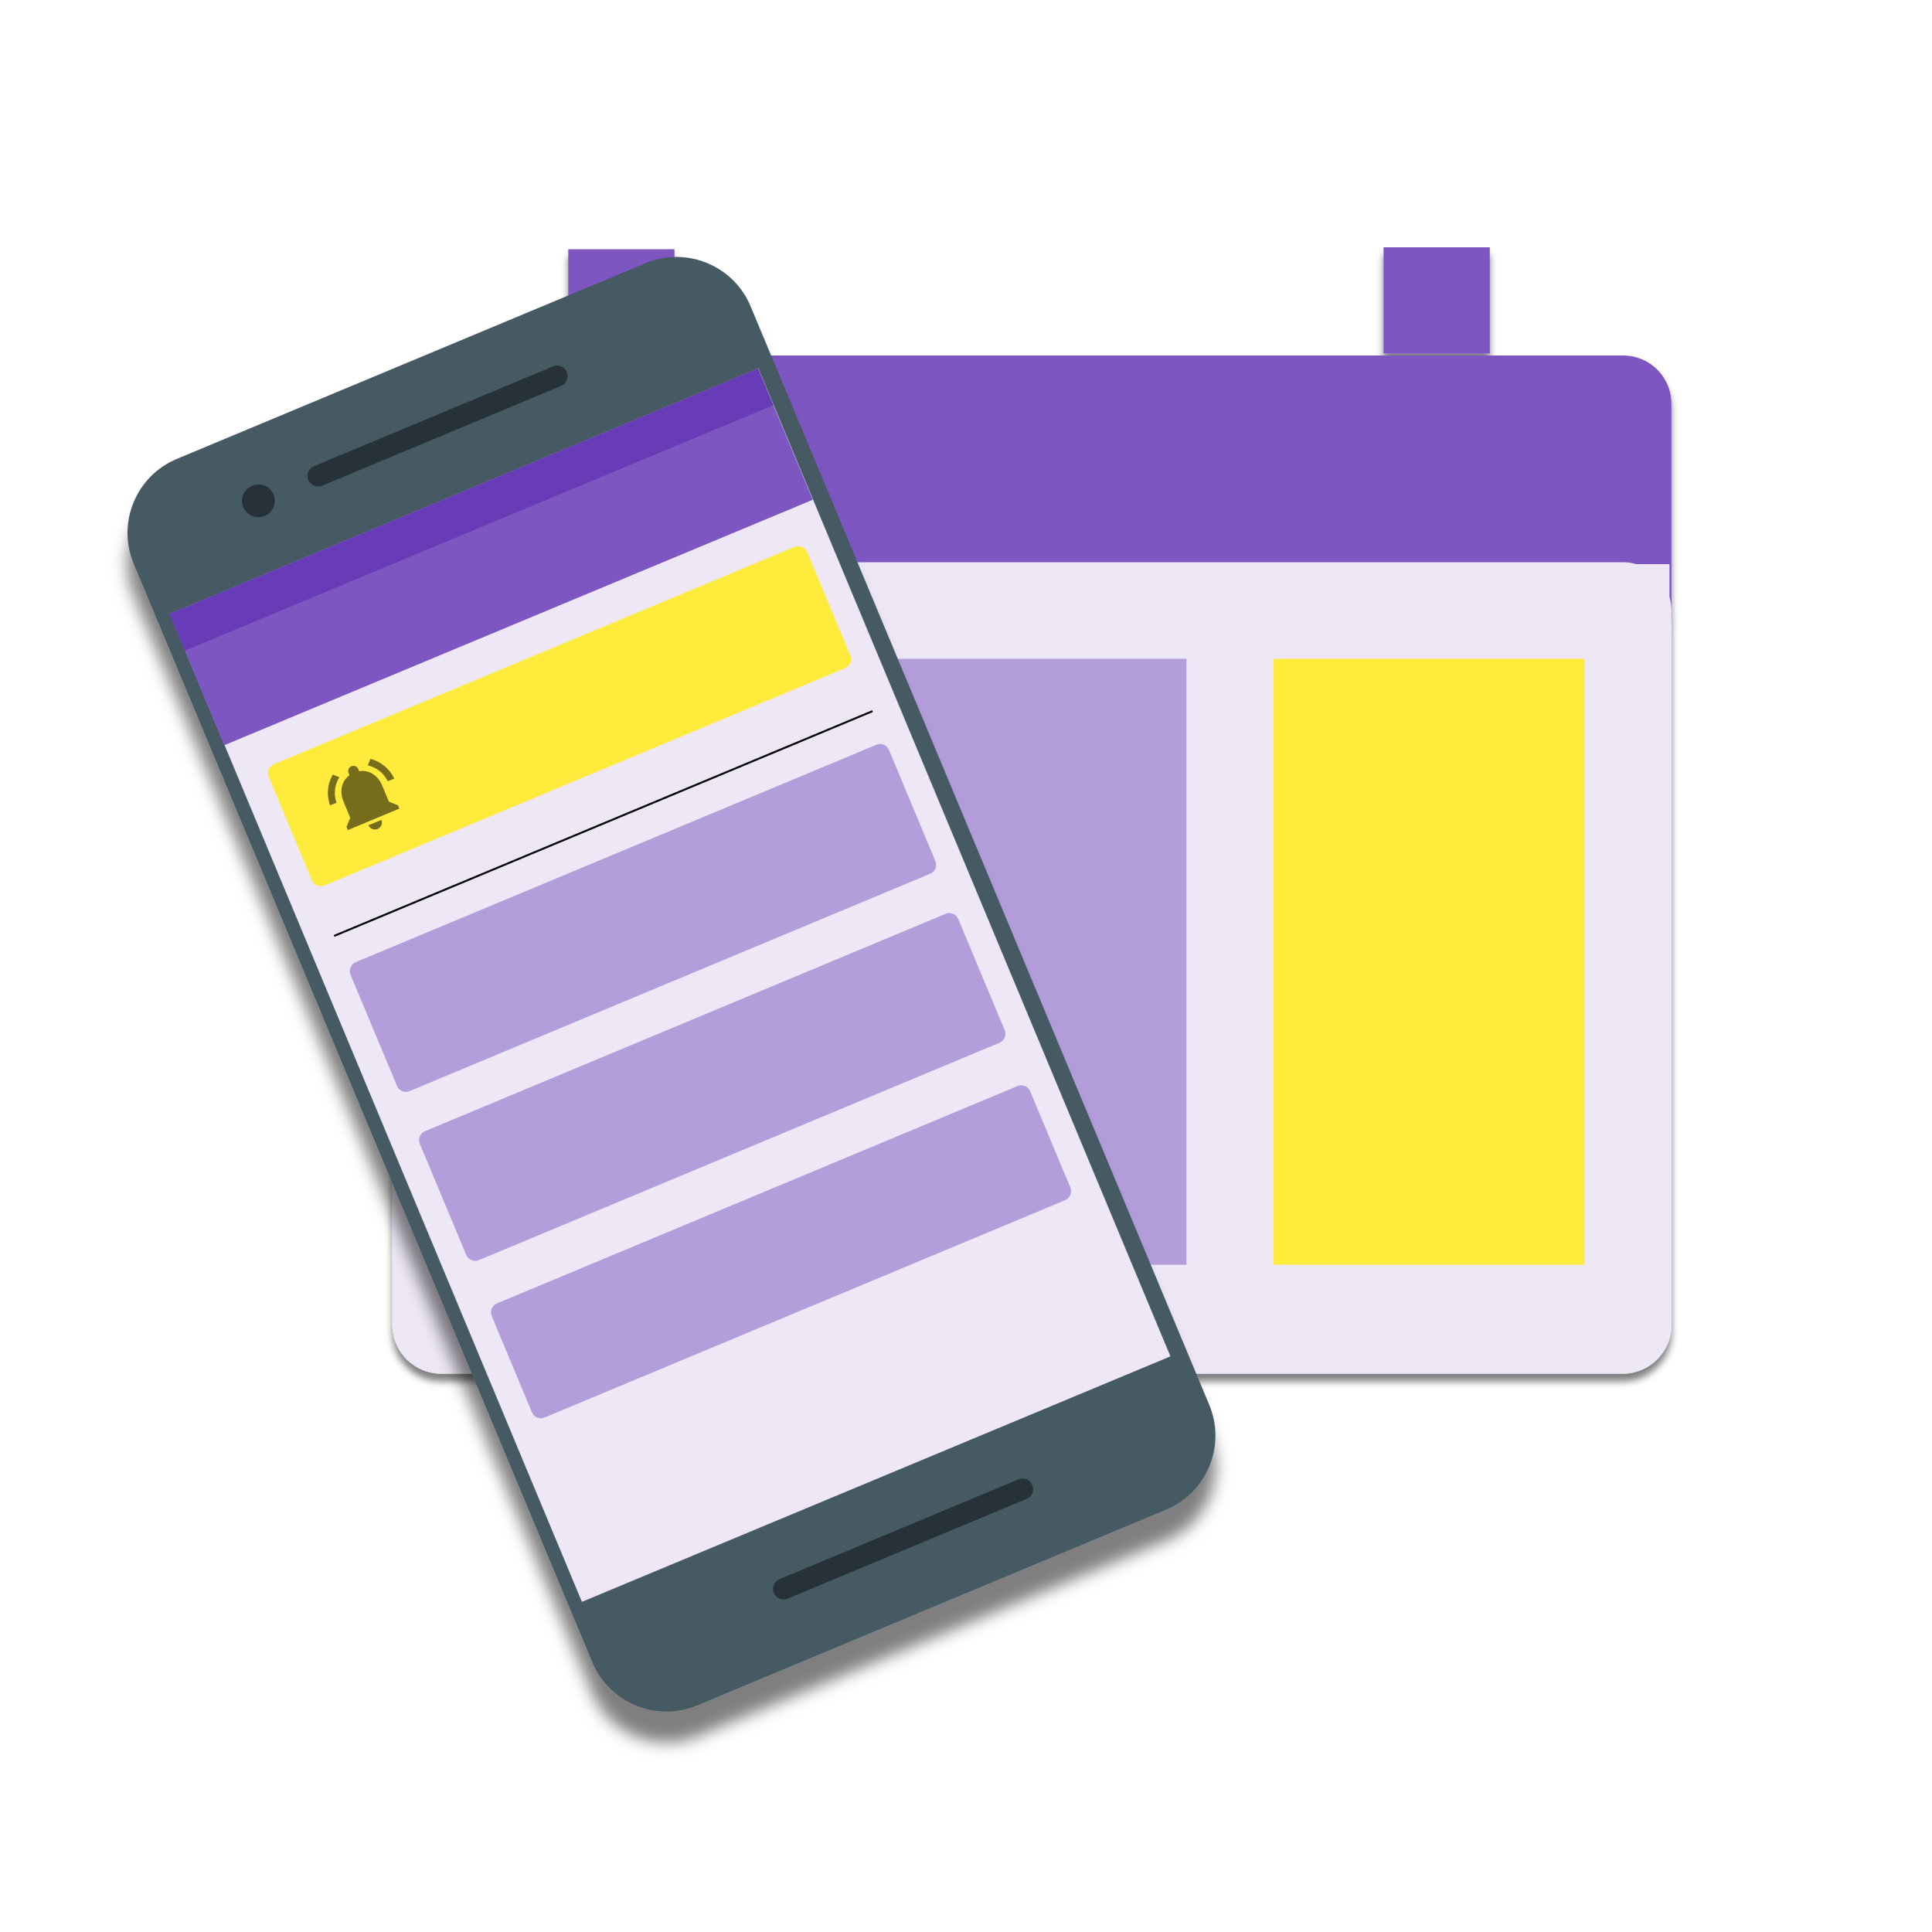
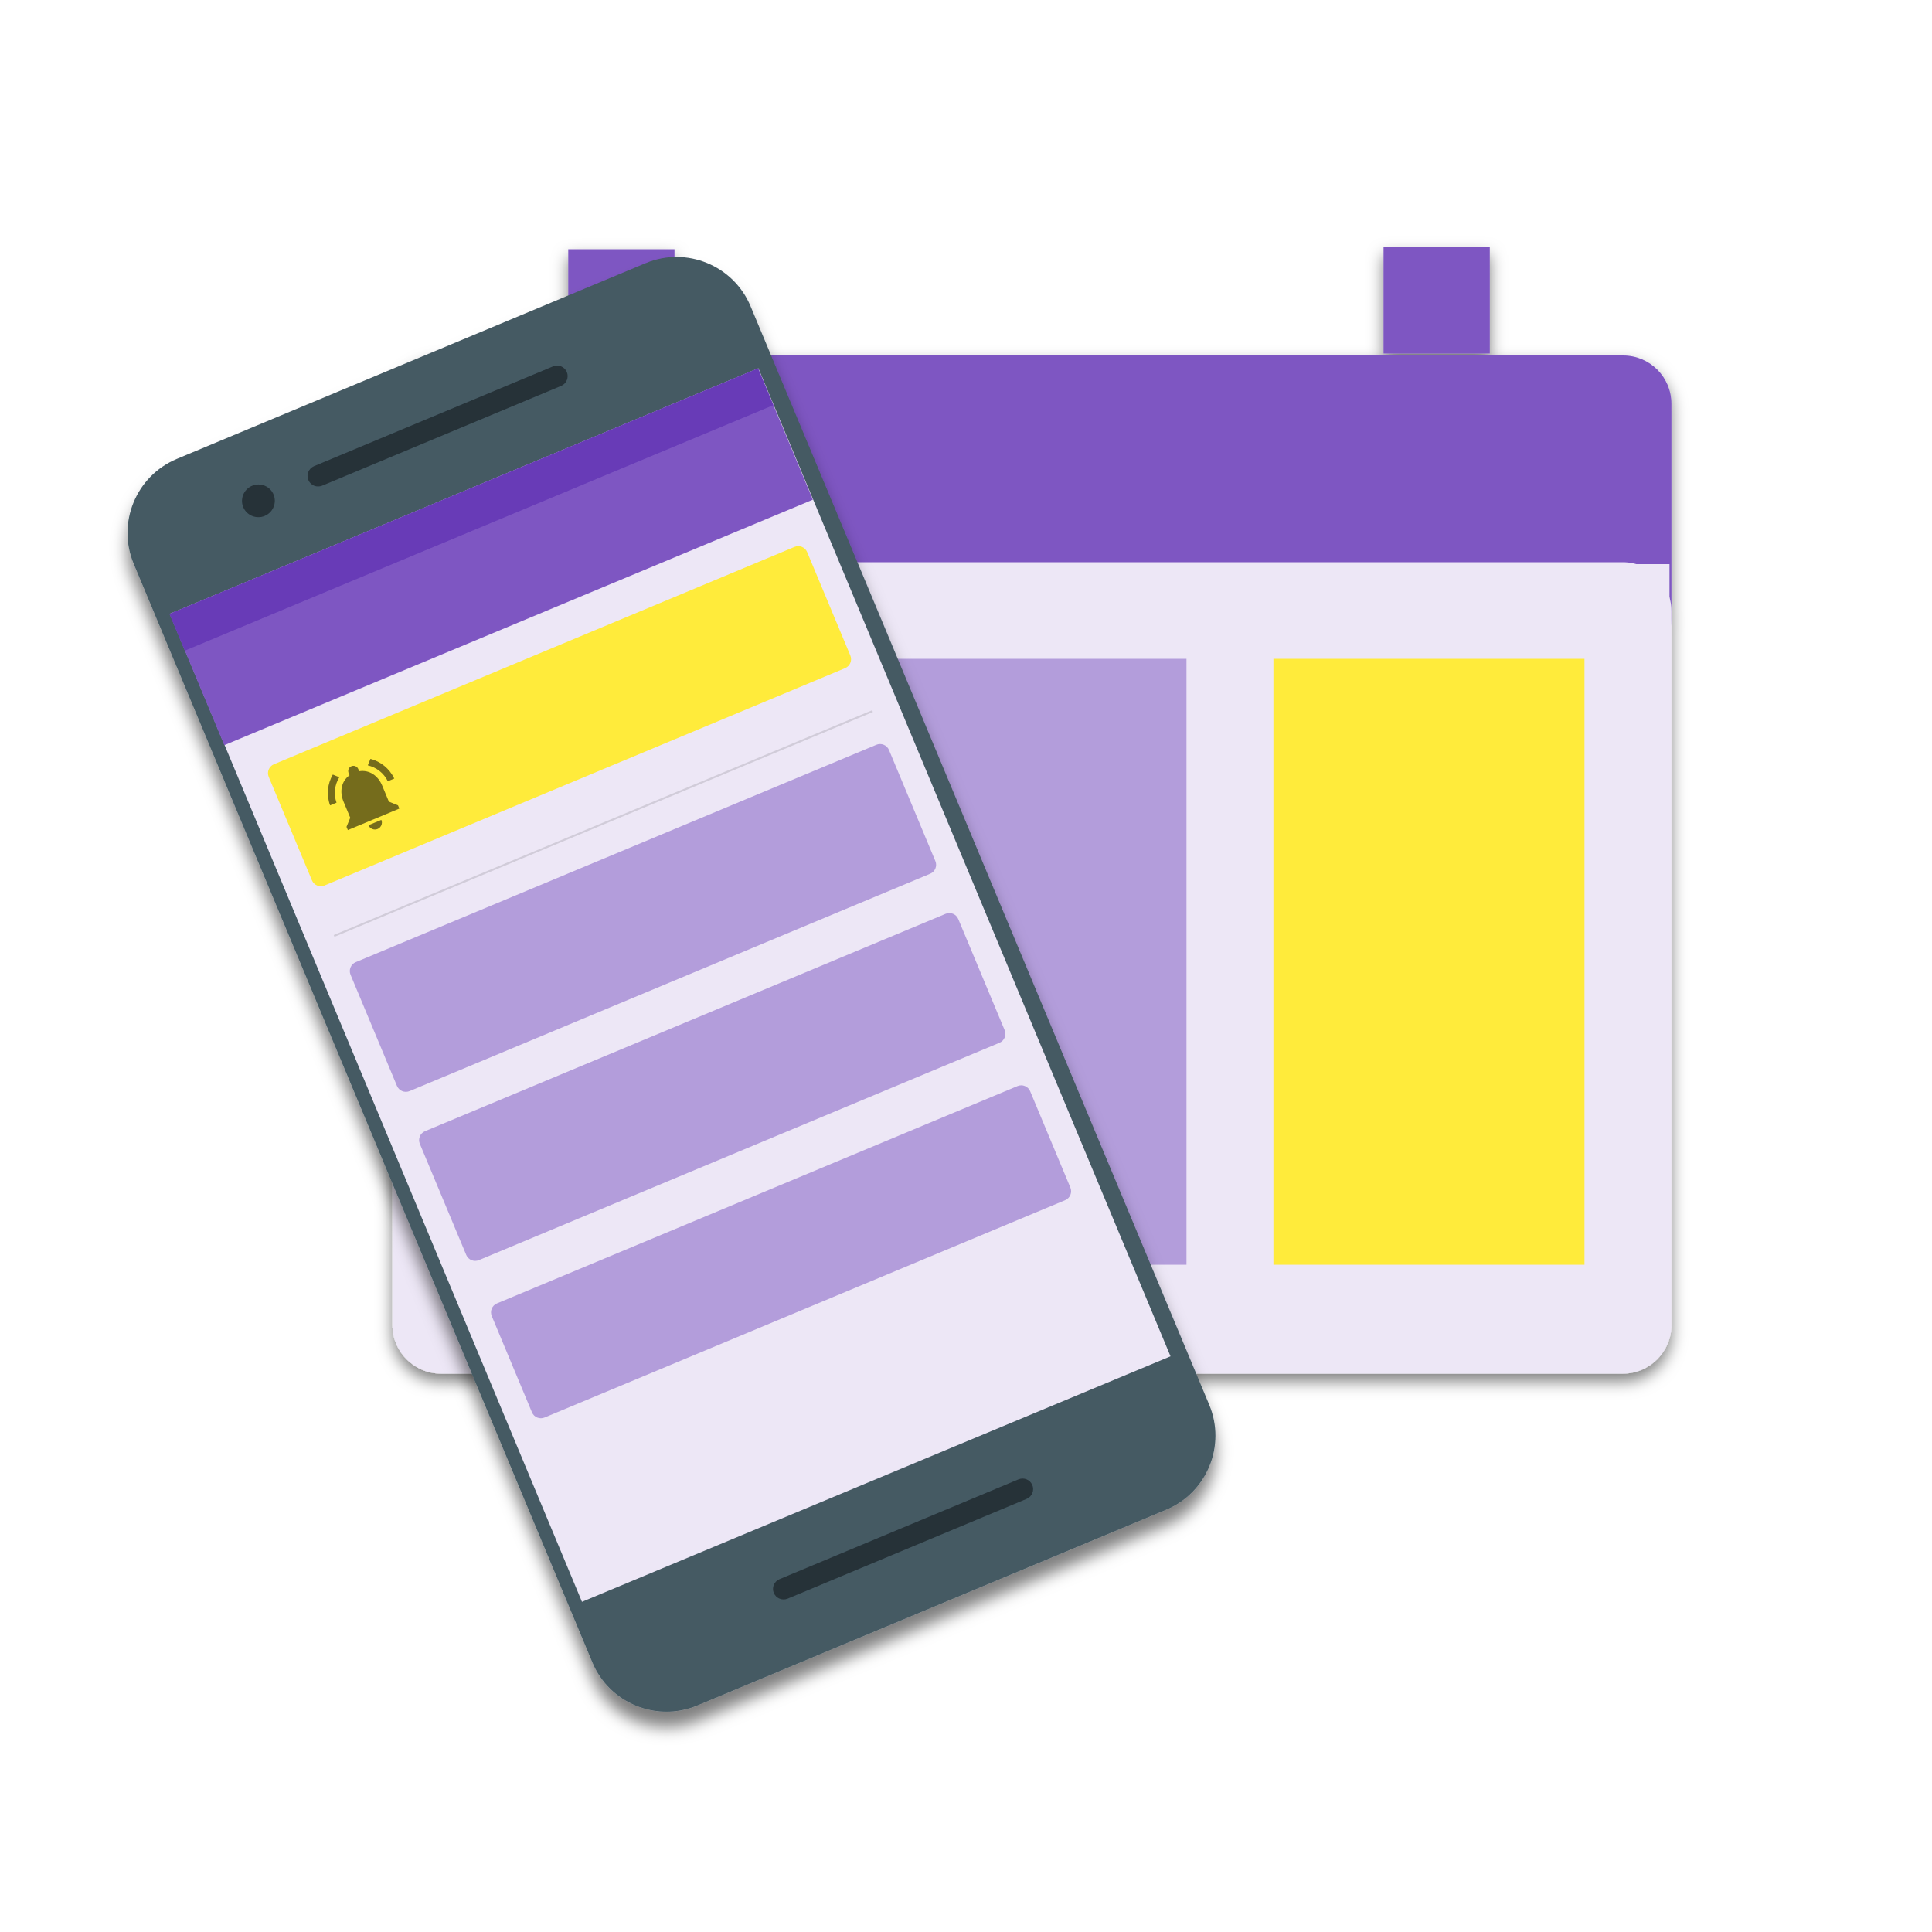
<svg xmlns="http://www.w3.org/2000/svg" style="isolation:isolate" viewBox="0 0 1000 1000" width="1000" height="1000">
-   <g id="Layer 0" filter="url(#4HBfEDY5xR90ynniht7juTqntU8Nvao8)">
+   <g id="Layer 0" filter="url(#qFLxutpM0zoxTqyGhjINWUDRNU3udwVt)">
    <g id="null">
      <path d=" M 228.077 184 L 840.167 184 C 853.94 184 865.122 195.182 865.122 208.955 L 865.122 320.045 C 865.122 333.818 853.94 345 840.167 345 L 228.077 345 C 214.304 345 203.122 333.818 203.122 320.045 L 203.122 208.955 C 203.122 195.182 214.304 184 228.077 184 Z " fill="rgb(126,87,194)" />
      <path d=" M 228.322 291 L 839.922 291 C 853.83 291 865.122 302.292 865.122 316.2 L 865.122 685.8 C 865.122 699.708 853.83 711 839.922 711 L 228.322 711 C 214.414 711 203.122 699.708 203.122 685.8 L 203.122 316.2 C 203.122 302.292 214.414 291 228.322 291 Z " fill="rgb(237,231,246)" />
      <rect x="294.122" y="129" width="55" height="55" transform="matrix(1,0,0,1,0,0)" fill="rgb(126,87,194)" />
      <rect x="202.122" y="292" width="662" height="50" transform="matrix(1,0,0,1,0,0)" fill="rgb(237,231,246)" />
      <rect x="257.122" y="341" width="152" height="313.622" transform="matrix(1,0,0,1,0,0)" fill="rgb(179,157,219)" />
      <rect x="455.122" y="341" width="159" height="313.622" transform="matrix(1,0,0,1,0,0)" fill="rgb(179,157,219)" />
      <rect x="659.128" y="341" width="161" height="313.622" transform="matrix(1,0,0,1,0,0)" fill="rgb(255,235,59)" />
      <rect x="716.122" y="128" width="55" height="55" transform="matrix(1,0,0,1,0,0)" fill="rgb(126,87,194)" />
    </g>
  </g>
  <defs>
-     <filter id="4HBfEDY5xR90ynniht7juTqntU8Nvao8" x="-200%" y="-200%" width="400%" height="400%">
+     <filter id="qFLxutpM0zoxTqyGhjINWUDRNU3udwVt" x="-200%" y="-200%" width="400%" height="400%">
      <feOffset in="SourceAlpha" result="offOut" dx="0" dy="4" />
-       <feGaussianBlur in="offOut" result="blurOut" stdDeviation="2" />
+       <feGaussianBlur in="offOut" result="blurOut" stdDeviation="4" />
      <feComponentTransfer in="blurOut" result="opacOut">
        <feFuncA type="table" tableValues="0 0.5" />
      </feComponentTransfer>
      <feBlend in="SourceGraphic" in2="opacOut" mode="normal" />
    </filter>
  </defs>
-   <g id="Layer 1" filter="url(#4HdmVWfyvxnYDGN1Ajiu0GfK0K4bvxsK)">
+   <g id="Layer 1" filter="url(#kUfSqteh2UsmzlAQwU2qFYJuvm0RF3QI)">
    <g id="null">
      <path d=" M 306.608 860.429 L 69.212 291.838 C 60.383 270.691 70.383 246.355 91.529 237.526 L 334.188 136.212 C 355.335 127.383 379.671 137.383 388.5 158.529 L 625.896 727.121 C 634.725 748.267 624.725 772.603 603.579 781.432 L 360.92 882.746 C 339.773 891.575 315.437 881.575 306.608 860.429 Z " fill="rgb(69,90,100)" />
    </g>
-     <rect x="69.817" y="344.927" width="554.032" height="330.025" transform="matrix(-0.385,-0.923,0.923,-0.385,9.715,1026.353)" fill="rgb(237,231,246)" />
+     <rect x="69.821" y="344.874" width="554.075" height="330.05" transform="matrix(-0.385,-0.923,0.923,-0.385,9.788,1026.321)" fill="rgb(237,231,246)" />
    <path d=" M 159.594 248.448 L 159.594 248.448 C 158.431 245.662 159.761 242.45 162.562 241.281 L 286.217 189.653 C 289.018 188.483 292.237 189.795 293.4 192.581 L 293.4 192.581 C 294.563 195.368 293.233 198.579 290.432 199.748 L 166.777 251.376 C 163.976 252.546 160.757 251.234 159.594 248.448 Z " fill="rgb(38,50,56)" />
    <path d=" M 400.524 824.522 L 400.524 824.522 C 399.361 821.736 400.691 818.525 403.492 817.355 L 527.147 765.727 C 529.948 764.558 533.167 765.87 534.33 768.656 L 534.33 768.656 C 535.493 771.442 534.163 774.654 531.362 775.823 L 407.707 827.451 C 404.906 828.621 401.688 827.308 400.524 824.522 Z " fill="rgb(38,50,56)" />
    <path d=" M 137.013 267.037 C 132.684 268.844 127.71 266.816 125.912 262.51 C 124.114 258.205 126.17 253.242 130.499 251.434 C 134.828 249.627 139.802 251.655 141.6 255.961 C 143.397 260.266 141.342 265.229 137.013 267.037 Z " fill="rgb(38,50,56)" />
    <path d=" M 275.334 731.018 L 254.529 681.187 C 253.465 678.641 254.67 675.71 257.216 674.647 L 526.673 562.144 C 529.22 561.081 532.15 562.285 533.214 564.832 L 554.019 614.663 C 555.082 617.209 553.878 620.14 551.331 621.203 L 281.874 733.706 C 279.328 734.769 276.397 733.565 275.334 731.018 Z " fill="rgb(179,157,219)" />
    <path d=" M 241.321 649.553 L 217.306 592.035 C 216.243 589.488 217.447 586.558 219.994 585.495 L 489.451 472.992 C 491.997 471.929 494.928 473.133 495.991 475.679 L 520.006 533.197 C 521.069 535.744 519.865 538.674 517.318 539.738 L 247.861 652.24 C 245.315 653.304 242.384 652.099 241.321 649.553 Z " fill="rgb(179,157,219)" />
    <path d=" M 205.465 562.059 L 181.45 504.541 C 180.387 501.994 181.591 499.064 184.138 498.001 L 453.595 385.498 C 456.141 384.435 459.072 385.639 460.135 388.185 L 484.15 445.703 C 485.213 448.25 484.009 451.18 481.462 452.244 L 212.005 564.746 C 209.459 565.81 206.528 564.605 205.465 562.059 Z " fill="rgb(179,157,219)" />
    <g id="null">
      <path d=" M 161.442 455.639 L 139.096 402.117 C 138.033 399.57 139.237 396.64 141.783 395.577 L 411.24 283.074 C 413.787 282.011 416.718 283.215 417.781 285.761 L 440.127 339.284 C 441.191 341.83 439.986 344.761 437.44 345.824 L 167.983 458.327 C 165.436 459.39 162.505 458.186 161.442 455.639 Z " fill="rgb(255,235,59)" />
    </g>
-     <rect x="217.415" y="123.234" width="73.611" height="330.025" transform="matrix(-0.385,-0.923,0.923,-0.385,86.056,633.839)" fill="rgb(126,87,194)" />
-     <rect x="233.698" y="98.774" width="20.607" height="330.025" transform="matrix(-0.385,-0.923,0.923,-0.385,94.479,590.533)" fill="rgb(103,58,183)" />
-     <line x1="173.386" y1="484.246" x2="451.148" y2="368.276" vector-effect="non-scaling-stroke" stroke-width="1" stroke="rgb(0,0,0)" stroke-opacity="12" stroke-linejoin="miter" stroke-linecap="square" stroke-miterlimit="3" />
-     <path d=" M 245.467 383.713 L 267.614 374.466 L 276.861 396.613 L 254.714 405.86 L 245.467 383.713 L 245.467 383.713 Z " fill="none" />
-     <path d=" M 175.631 402.305 L 172.254 400.917 C 169.528 405.635 168.858 411.433 170.85 416.861 L 174.182 415.47 C 172.589 410.951 173.241 406.14 175.631 402.305 Z  M 200.739 404.382 L 204.071 402.991 C 201.595 397.764 197.001 394.165 191.746 392.779 L 190.375 396.149 C 194.749 397.159 198.646 400.072 200.739 404.382 Z  M 197.805 406.586 C 195.669 401.471 191.149 398.33 185.911 399.186 L 185.438 398.054 C 184.861 396.671 183.279 396.021 181.896 396.598 C 180.513 397.175 179.863 398.758 180.44 400.14 L 180.913 401.273 C 176.605 404.403 175.67 409.801 177.812 414.933 L 181.29 423.263 L 179.349 427.986 L 180.045 429.652 L 206.701 418.523 L 206.006 416.857 L 201.283 414.916 L 197.805 406.586 L 197.805 406.586 Z  M 195.46 429.086 C 195.693 428.988 195.903 428.881 196.099 428.741 C 197.084 428.055 197.661 426.954 197.677 425.773 C 197.676 425.304 197.579 424.836 197.384 424.369 L 190.72 427.152 C 191.502 428.977 193.611 429.858 195.46 429.086 Z " fill-rule="evenodd" fill="rgb(0,0,0)" fill-opacity="0.54" />
+     <rect x="217.424" y="123.193" width="73.617" height="330.05" transform="matrix(-0.385,-0.923,0.923,-0.385,86.099,633.813)" fill="rgb(126,87,194)" />
+     <rect x="233.709" y="98.737" width="20.609" height="330.05" transform="matrix(-0.385,-0.923,0.923,-0.385,94.518,590.509)" fill="rgb(103,58,183)" />
+     <g opacity="0.12">
+       <line x1="173.386" y1="484.246" x2="451.148" y2="368.276" vector-effect="non-scaling-stroke" stroke-width="1" stroke="rgb(0,0,0)" stroke-opacity="1200" stroke-linejoin="miter" stroke-linecap="square" stroke-miterlimit="3" />
+     </g>
+     <path d=" M 245.467 383.713 L 267.614 374.466 L 276.861 396.613 L 254.714 405.86 L 245.467 383.713 L 245.467 383.713 L 245.467 383.713 Z " fill="none" />
+     <path d=" M 175.631 402.305 L 172.254 400.917 C 169.528 405.635 168.858 411.433 170.85 416.861 L 174.182 415.47 C 172.589 410.951 173.241 406.14 175.631 402.305 Z  M 200.739 404.382 L 204.071 402.991 C 201.595 397.764 197.001 394.165 191.746 392.779 L 190.375 396.149 C 194.749 397.159 198.646 400.072 200.739 404.382 Z  M 197.805 406.586 C 195.669 401.471 191.149 398.33 185.911 399.186 L 185.438 398.054 C 184.861 396.671 183.279 396.021 181.896 396.598 C 180.513 397.175 179.863 398.758 180.44 400.14 L 180.913 401.273 C 176.605 404.403 175.67 409.801 177.812 414.933 L 181.29 423.263 L 179.349 427.986 L 180.045 429.652 L 206.701 418.523 L 206.006 416.857 L 201.283 414.916 L 197.805 406.586 L 197.805 406.586 L 197.805 406.586 Z  M 195.46 429.086 C 195.693 428.988 195.903 428.881 196.099 428.741 C 197.084 428.055 197.661 426.954 197.677 425.773 C 197.676 425.304 197.579 424.836 197.384 424.369 L 190.72 427.152 C 191.502 428.977 193.611 429.858 195.46 429.086 Z " fill-rule="evenodd" fill="rgb(0,0,0)" fill-opacity="0.54" />
  </g>
  <defs>
-     <filter id="4HdmVWfyvxnYDGN1Ajiu0GfK0K4bvxsK" x="-200%" y="-200%" width="400%" height="400%">
-       <feOffset in="SourceAlpha" result="offOut" dx="0" dy="16" />
+     <filter id="kUfSqteh2UsmzlAQwU2qFYJuvm0RF3QI" x="-200%" y="-200%" width="400%" height="400%">
+       <feOffset in="SourceAlpha" result="offOut" dx="0" dy="8" />
      <feGaussianBlur in="offOut" result="blurOut" stdDeviation="4" />
      <feComponentTransfer in="blurOut" result="opacOut">
        <feFuncA type="table" tableValues="0 0.5" />
      </feComponentTransfer>
      <feBlend in="SourceGraphic" in2="opacOut" mode="normal" />
    </filter>
  </defs>
</svg>
